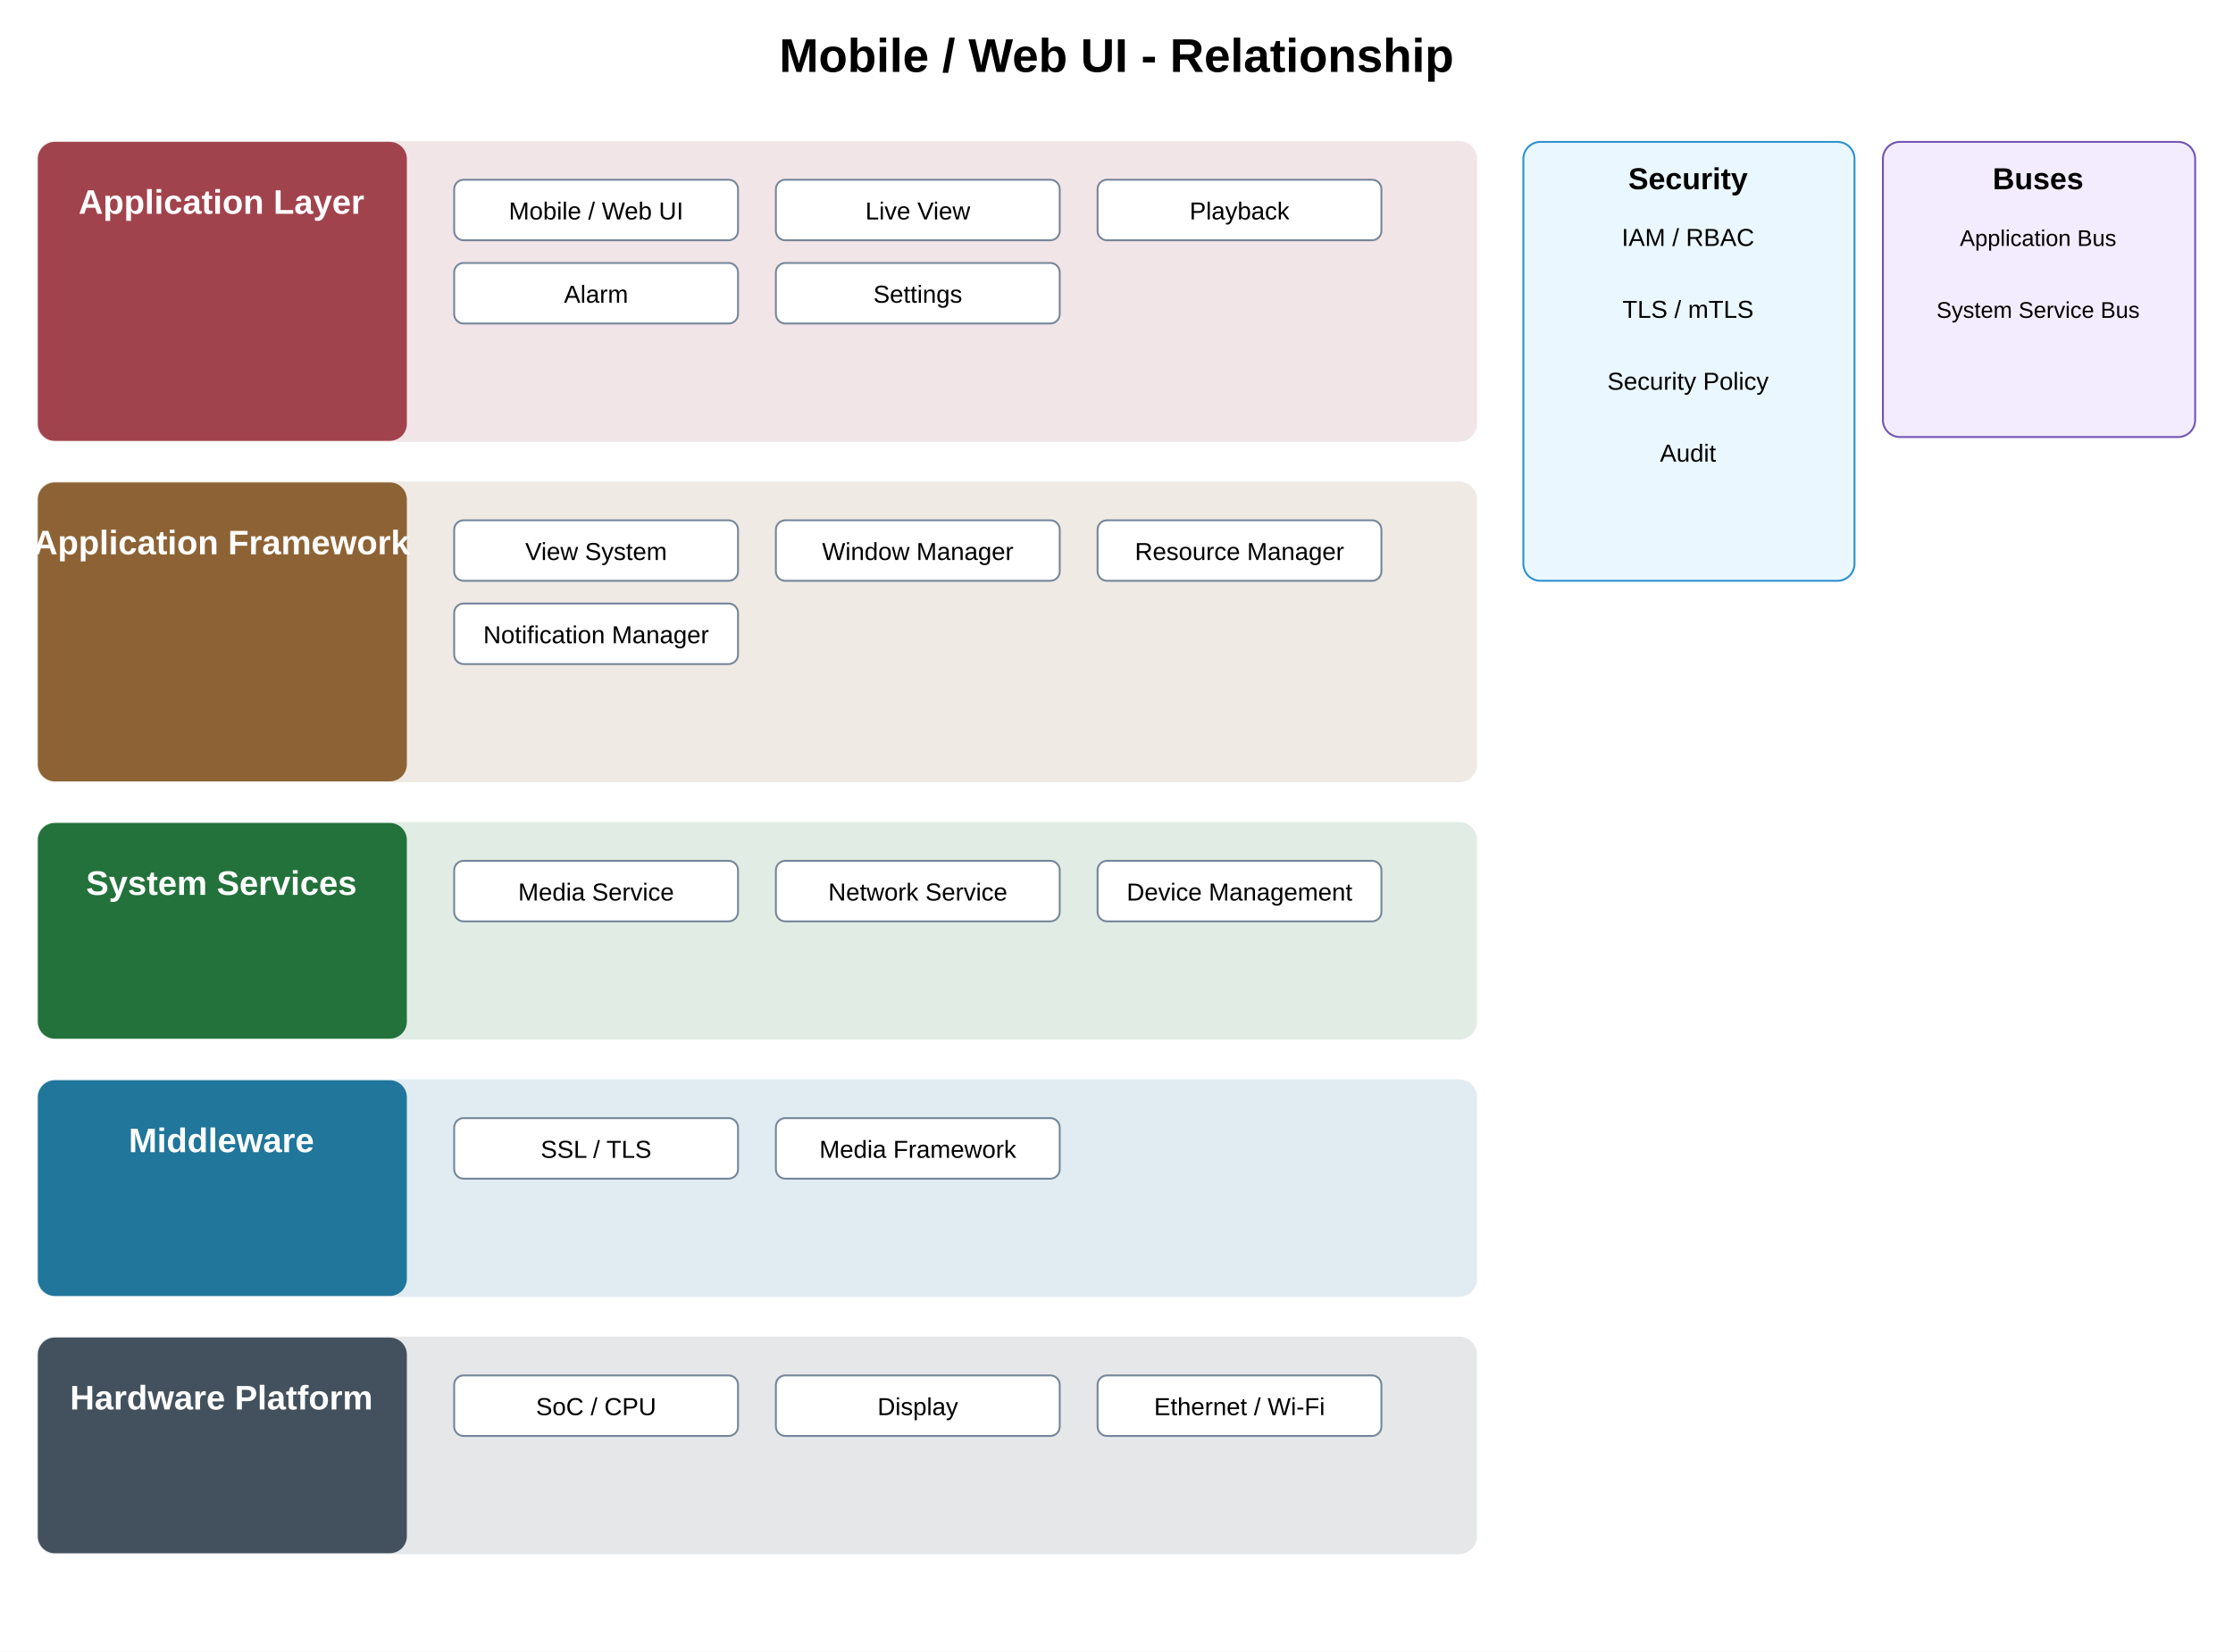
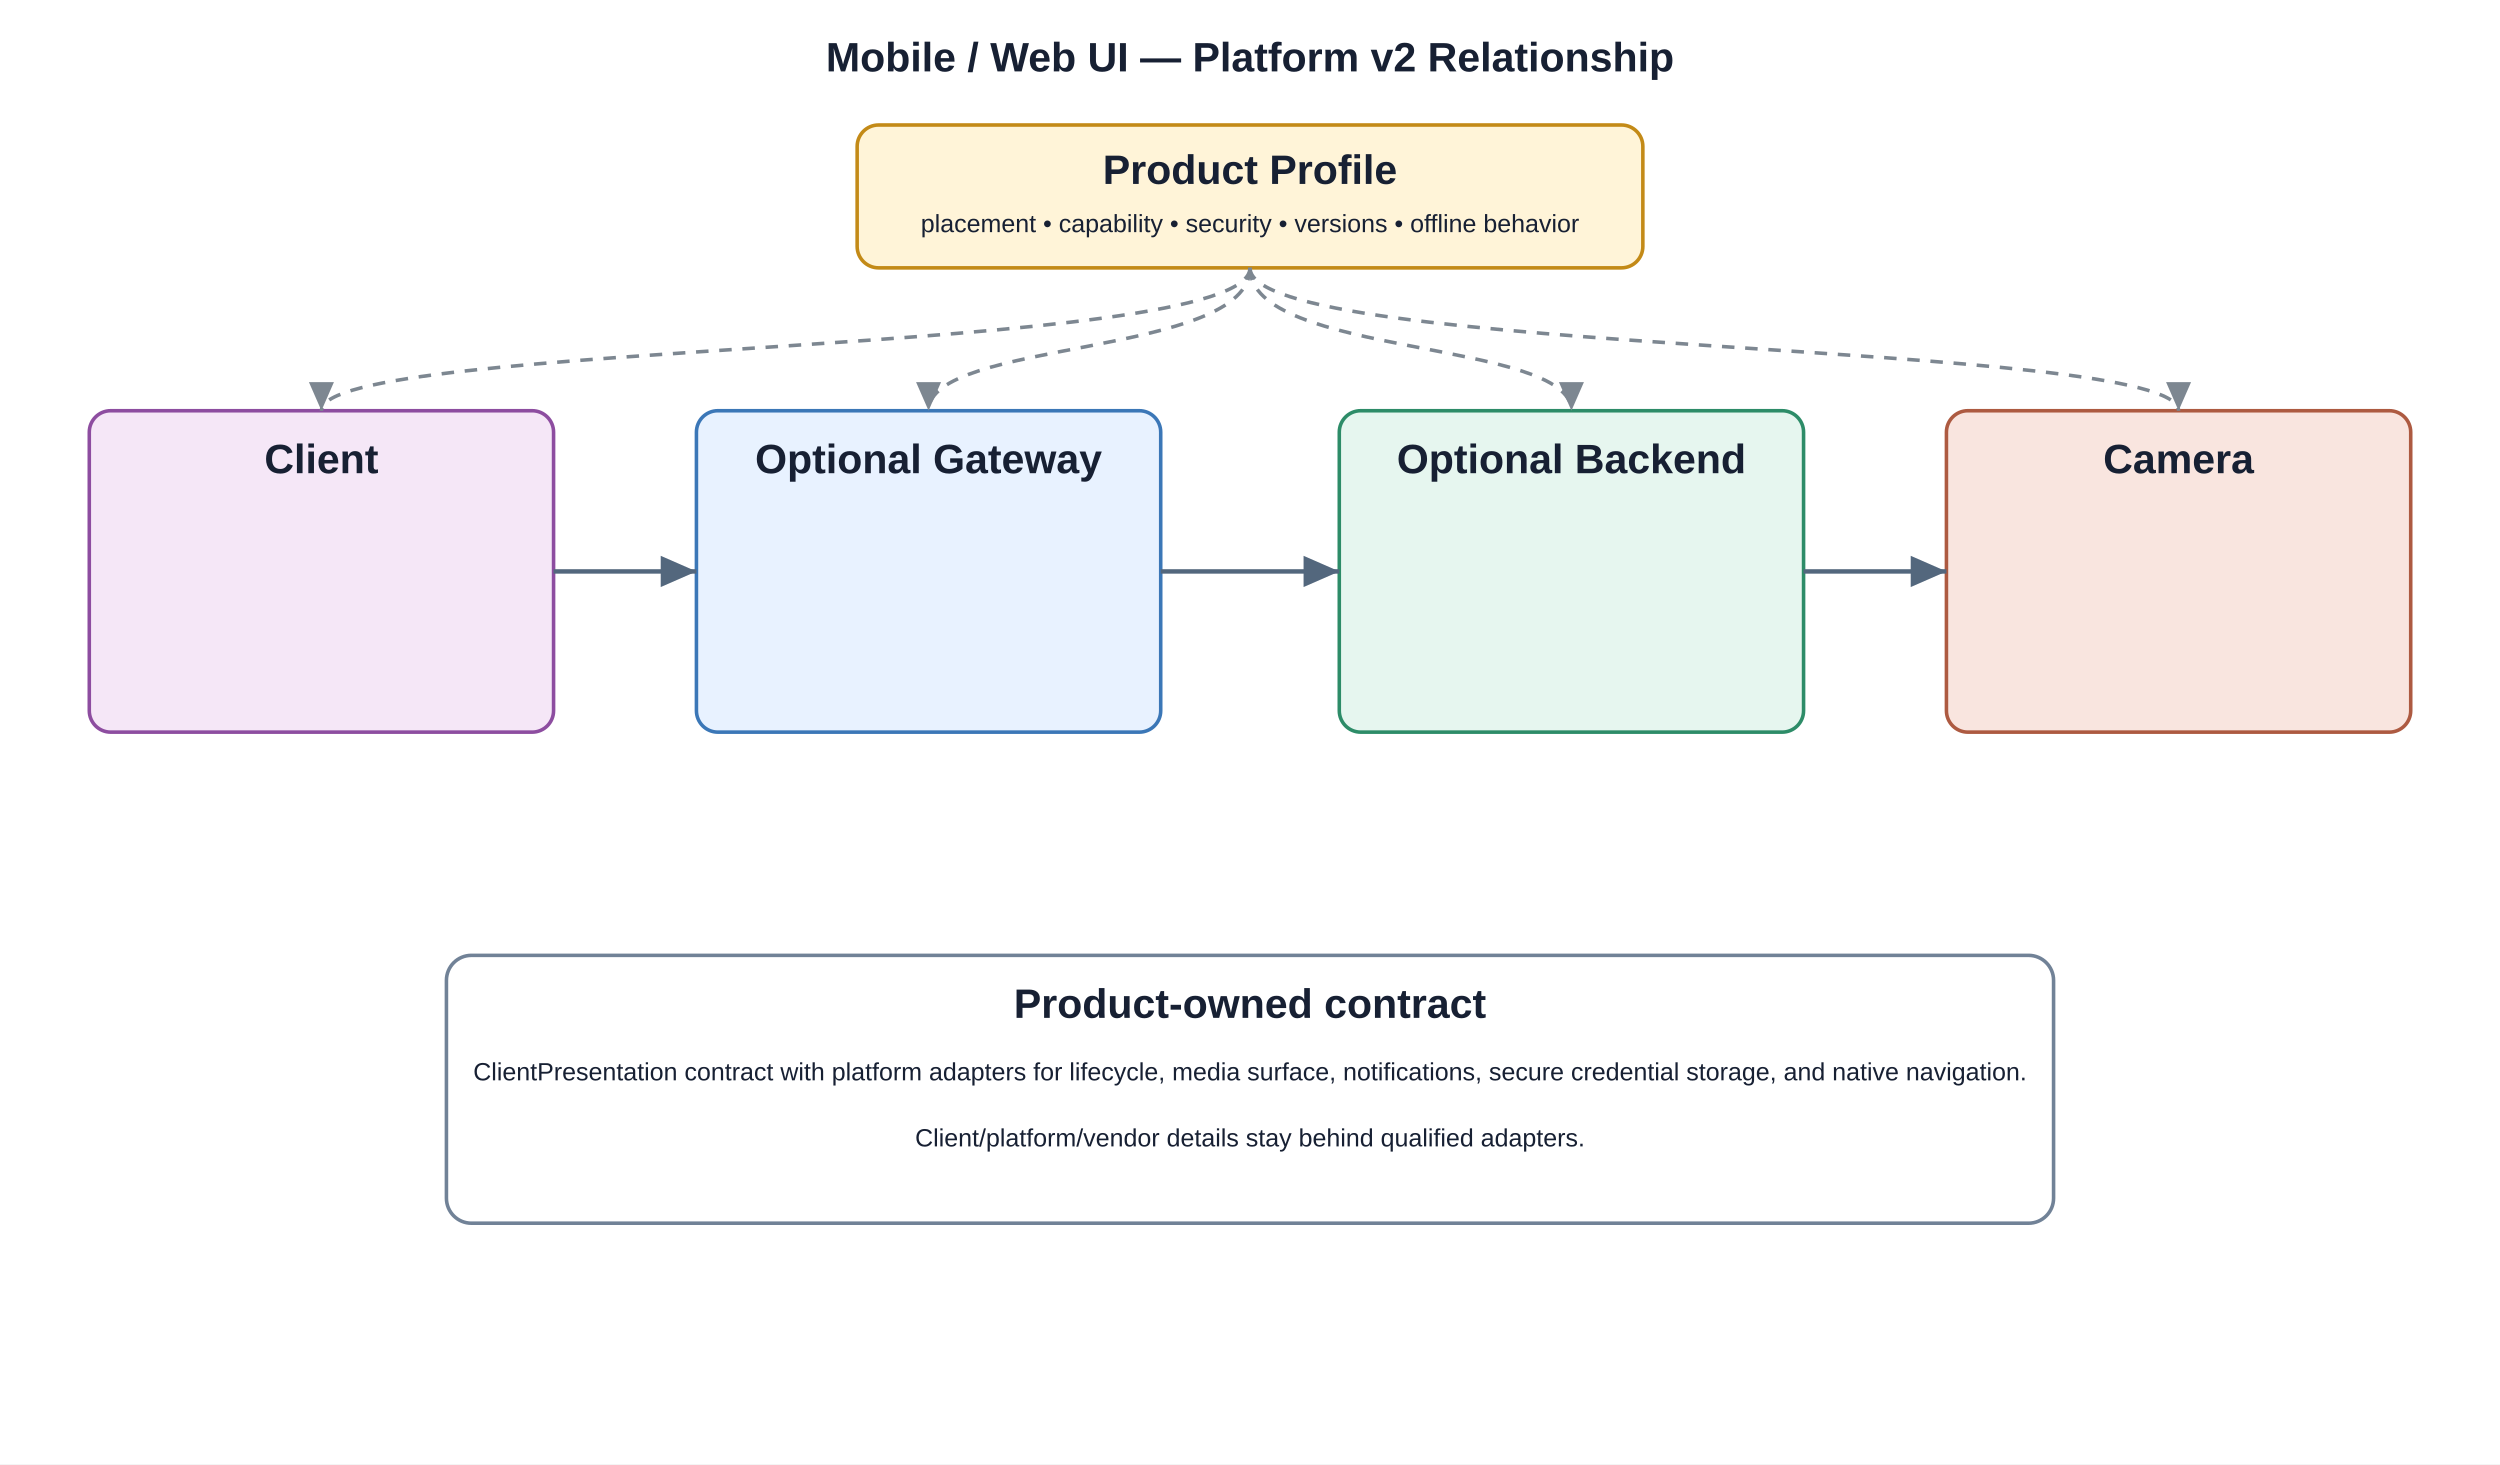
- <svg xmlns="http://www.w3.org/2000/svg" width="1180" height="873">
-   <rect width="100%" height="100%" fill="white" />
-   <text x="590" y="38" font-family="Arial" font-size="25" font-weight="bold" text-anchor="middle">Mobile / Web UI - Relationship</text>
-   <rect x="20" y="75" width="760" height="158" rx="9" fill="#a1434d" opacity=".14" stroke="#a1434d" />
-   <rect x="20" y="75" width="195" height="158" rx="9" fill="#a1434d" />
-   <text x="117" y="113" font-family="Arial" font-size="18" font-weight="bold" fill="white" text-anchor="middle">Application Layer</text>
-   <rect x="240" y="95" width="150" height="32" rx="5" fill="white" stroke="#75869a" />
-   <text x="315" y="116" font-family="Arial" font-size="13" text-anchor="middle">Mobile / Web UI</text>
-   <rect x="410" y="95" width="150" height="32" rx="5" fill="white" stroke="#75869a" />
-   <text x="485" y="116" font-family="Arial" font-size="13" text-anchor="middle">Live View</text>
-   <rect x="580" y="95" width="150" height="32" rx="5" fill="white" stroke="#75869a" />
-   <text x="655" y="116" font-family="Arial" font-size="13" text-anchor="middle">Playback</text>
-   <rect x="240" y="139" width="150" height="32" rx="5" fill="white" stroke="#75869a" />
-   <text x="315" y="160" font-family="Arial" font-size="13" text-anchor="middle">Alarm</text>
-   <rect x="410" y="139" width="150" height="32" rx="5" fill="white" stroke="#75869a" />
-   <text x="485" y="160" font-family="Arial" font-size="13" text-anchor="middle">Settings</text>
-   <rect x="20" y="255" width="760" height="158" rx="9" fill="#8d6335" opacity=".14" stroke="#8d6335" />
-   <rect x="20" y="255" width="195" height="158" rx="9" fill="#8d6335" />
-   <text x="117" y="293" font-family="Arial" font-size="18" font-weight="bold" fill="white" text-anchor="middle">Application Framework</text>
-   <rect x="240" y="275" width="150" height="32" rx="5" fill="white" stroke="#75869a" />
-   <text x="315" y="296" font-family="Arial" font-size="13" text-anchor="middle">View System</text>
-   <rect x="410" y="275" width="150" height="32" rx="5" fill="white" stroke="#75869a" />
-   <text x="485" y="296" font-family="Arial" font-size="13" text-anchor="middle">Window Manager</text>
-   <rect x="580" y="275" width="150" height="32" rx="5" fill="white" stroke="#75869a" />
-   <text x="655" y="296" font-family="Arial" font-size="13" text-anchor="middle">Resource Manager</text>
-   <rect x="240" y="319" width="150" height="32" rx="5" fill="white" stroke="#75869a" />
-   <text x="315" y="340" font-family="Arial" font-size="13" text-anchor="middle">Notification Manager</text>
-   <rect x="20" y="435" width="760" height="114" rx="9" fill="#23723b" opacity=".14" stroke="#23723b" />
-   <rect x="20" y="435" width="195" height="114" rx="9" fill="#23723b" />
-   <text x="117" y="473" font-family="Arial" font-size="18" font-weight="bold" fill="white" text-anchor="middle">System Services</text>
-   <rect x="240" y="455" width="150" height="32" rx="5" fill="white" stroke="#75869a" />
-   <text x="315" y="476" font-family="Arial" font-size="13" text-anchor="middle">Media Service</text>
-   <rect x="410" y="455" width="150" height="32" rx="5" fill="white" stroke="#75869a" />
-   <text x="485" y="476" font-family="Arial" font-size="13" text-anchor="middle">Network Service</text>
-   <rect x="580" y="455" width="150" height="32" rx="5" fill="white" stroke="#75869a" />
-   <text x="655" y="476" font-family="Arial" font-size="13" text-anchor="middle">Device Management</text>
-   <rect x="20" y="571" width="760" height="114" rx="9" fill="#20769b" opacity=".14" stroke="#20769b" />
-   <rect x="20" y="571" width="195" height="114" rx="9" fill="#20769b" />
-   <text x="117" y="609" font-family="Arial" font-size="18" font-weight="bold" fill="white" text-anchor="middle">Middleware</text>
-   <rect x="240" y="591" width="150" height="32" rx="5" fill="white" stroke="#75869a" />
-   <text x="315" y="612" font-family="Arial" font-size="13" text-anchor="middle">SSL / TLS</text>
-   <rect x="410" y="591" width="150" height="32" rx="5" fill="white" stroke="#75869a" />
-   <text x="485" y="612" font-family="Arial" font-size="13" text-anchor="middle">Media Framework</text>
-   <rect x="20" y="707" width="760" height="114" rx="9" fill="#42515d" opacity=".14" stroke="#42515d" />
-   <rect x="20" y="707" width="195" height="114" rx="9" fill="#42515d" />
-   <text x="117" y="745" font-family="Arial" font-size="18" font-weight="bold" fill="white" text-anchor="middle">Hardware Platform</text>
-   <rect x="240" y="727" width="150" height="32" rx="5" fill="white" stroke="#75869a" />
-   <text x="315" y="748" font-family="Arial" font-size="13" text-anchor="middle">SoC / CPU</text>
-   <rect x="410" y="727" width="150" height="32" rx="5" fill="white" stroke="#75869a" />
-   <text x="485" y="748" font-family="Arial" font-size="13" text-anchor="middle">Display</text>
-   <rect x="580" y="727" width="150" height="32" rx="5" fill="white" stroke="#75869a" />
-   <text x="655" y="748" font-family="Arial" font-size="13" text-anchor="middle">Ethernet / Wi-Fi</text>
-   <rect x="805" y="75" width="175" height="232" rx="9" fill="#eaf7ff" stroke="#2b91cf" />
-   <text x="892" y="100" font-family="Arial" font-size="16" font-weight="bold" text-anchor="middle">Security</text>
-   <text x="892" y="130" font-family="Arial" font-size="13" text-anchor="middle">IAM / RBAC</text>
-   <text x="892" y="168" font-family="Arial" font-size="13" text-anchor="middle">TLS / mTLS</text>
-   <text x="892" y="206" font-family="Arial" font-size="13" text-anchor="middle">Security Policy</text>
-   <text x="892" y="244" font-family="Arial" font-size="13" text-anchor="middle">Audit</text>
-   <rect x="995" y="75" width="165" height="156" rx="9" fill="#f3ecff" stroke="#7254b3" />
-   <text x="1077" y="100" font-family="Arial" font-size="16" font-weight="bold" text-anchor="middle">Buses</text>
-   <text x="1077" y="130" font-family="Arial" font-size="12" text-anchor="middle">Application Bus</text>
-   <text x="1077" y="168" font-family="Arial" font-size="12" text-anchor="middle">System Service Bus</text>
+ <svg xmlns="http://www.w3.org/2000/svg" width="1400" height="820">
+   <defs>
+     <style>text{font-family:Arial;fill:#172033}.h{font-size:23px;font-weight:bold}.t{font-size:14px}.c{fill:#f5e7f7;stroke:#8d4da0;stroke-width:2}.g{fill:#e8f2ff;stroke:#3b77b7;stroke-width:2}.b{fill:#e6f6ef;stroke:#2d8c68;stroke-width:2}.d{fill:#f9e5df;stroke:#ad5a41;stroke-width:2}.p{fill:#fff4d8;stroke:#c38a17;stroke-width:2}.x{fill:white;stroke:#718297;stroke-width:2}.a{stroke:#53677d;stroke-width:2.5;fill:none;marker-end:url(#a)}.o{stroke:#7d8791;stroke-width:2;stroke-dasharray:7 6;fill:none;marker-end:url(#o)}</style>
+     <marker id="a" markerWidth="10" markerHeight="10" refX="8" refY="3.5" orient="auto">
+       <polygon points="0 0,8 3.5,0 7" fill="#53677d" />
+     </marker>
+     <marker id="o" markerWidth="10" markerHeight="10" refX="8" refY="3.5" orient="auto">
+       <polygon points="0 0,8 3.5,0 7" fill="#7d8791" />
+     </marker>
+   </defs>
+   <rect width="1400" height="820" fill="white" />
+   <text x="700" y="40" class="h" text-anchor="middle">Mobile / Web UI — Platform v2 Relationship</text>
+   <rect x="480" y="70" width="440" height="80" rx="12" class="p" />
+   <text x="700" y="103" class="h" text-anchor="middle">Product Profile</text>
+   <text x="700" y="130" class="t" text-anchor="middle">placement • capability • security • versions • offline behavior</text>
+   <rect x="50" y="230" width="260" height="180" rx="12" class="c" />
+   <text x="180" y="265" class="h" text-anchor="middle">Client</text>
+   <rect x="390" y="230" width="260" height="180" rx="12" class="g" />
+   <text x="520" y="265" class="h" text-anchor="middle">Optional Gateway</text>
+   <rect x="750" y="230" width="260" height="180" rx="12" class="b" />
+   <text x="880" y="265" class="h" text-anchor="middle">Optional Backend</text>
+   <rect x="1090" y="230" width="260" height="180" rx="12" class="d" />
+   <text x="1220" y="265" class="h" text-anchor="middle">Camera</text>
+   <path d="M310 320 L390 320" class="a" />
+   <path d="M650 320 L750 320" class="a" />
+   <path d="M1010 320 L1090 320" class="a" />
+   <path d="M700 150 C700 200,180 190,180 230" class="o" />
+   <path d="M700 150 C700 200,520 190,520 230" class="o" />
+   <path d="M700 150 C700 200,880 190,880 230" class="o" />
+   <path d="M700 150 C700 200,1220 190,1220 230" class="o" />
+   <rect x="250" y="535" width="900" height="150" rx="14" class="x" />
+   <text x="700" y="570" class="h" text-anchor="middle">Product-owned contract</text>
+   <text x="700" y="605" class="t" text-anchor="middle">ClientPresentation contract with platform adapters for lifecycle, media surface, notifications, secure credential storage, and native navigation.</text>
+   <text x="700" y="642" class="t" text-anchor="middle">Client/platform/vendor details stay behind qualified adapters.</text>
</svg>
